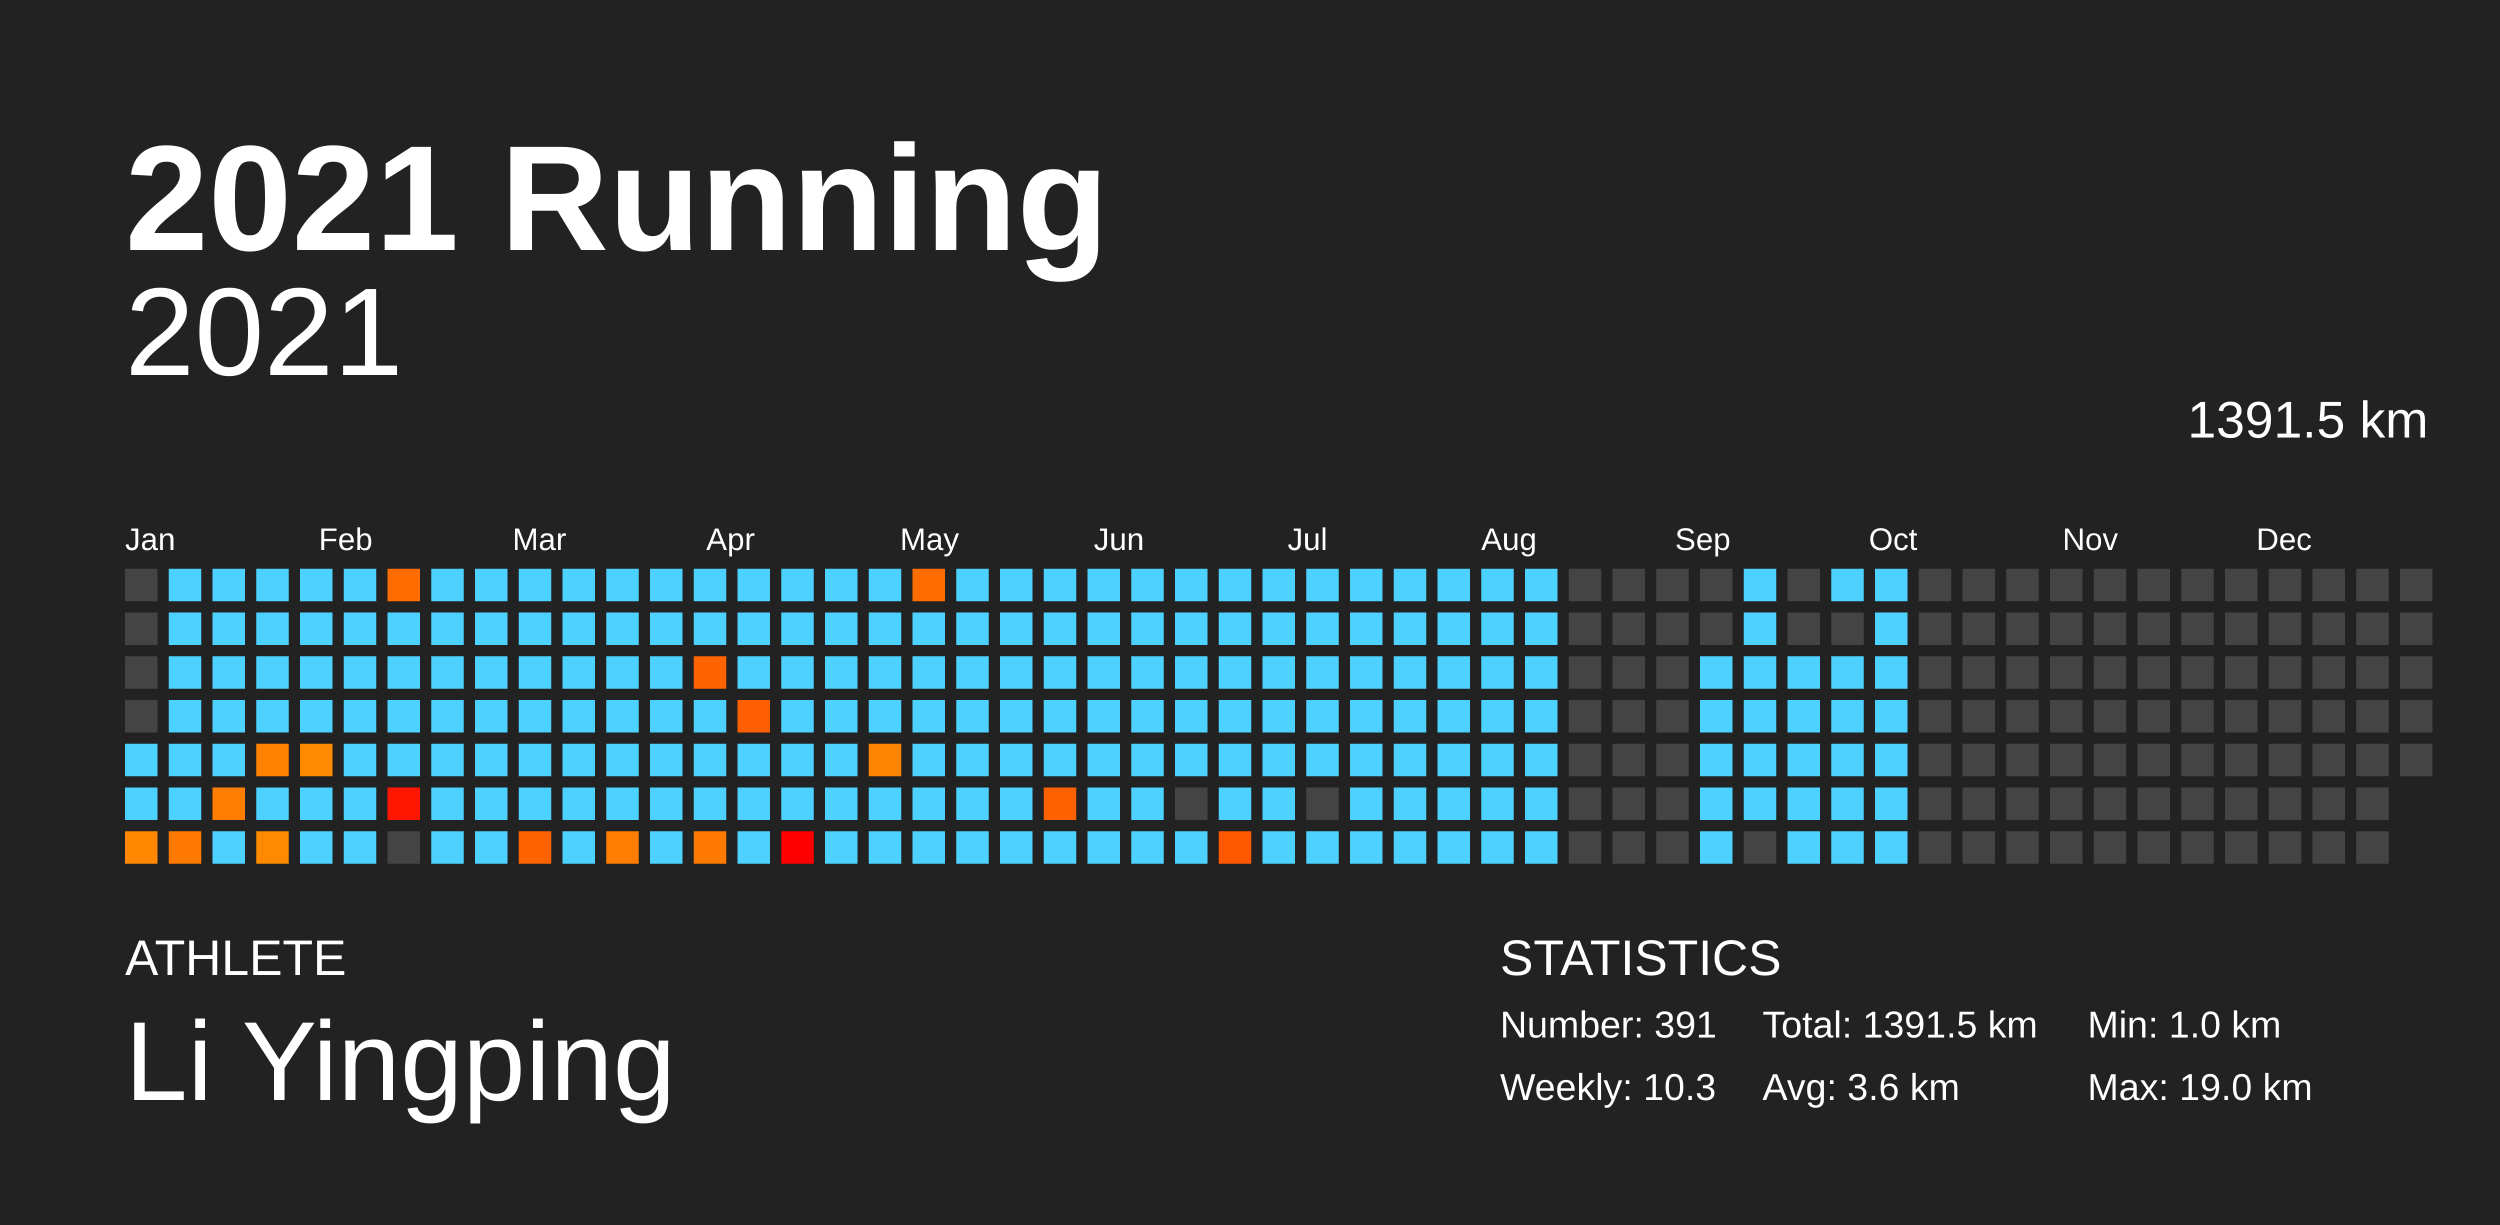
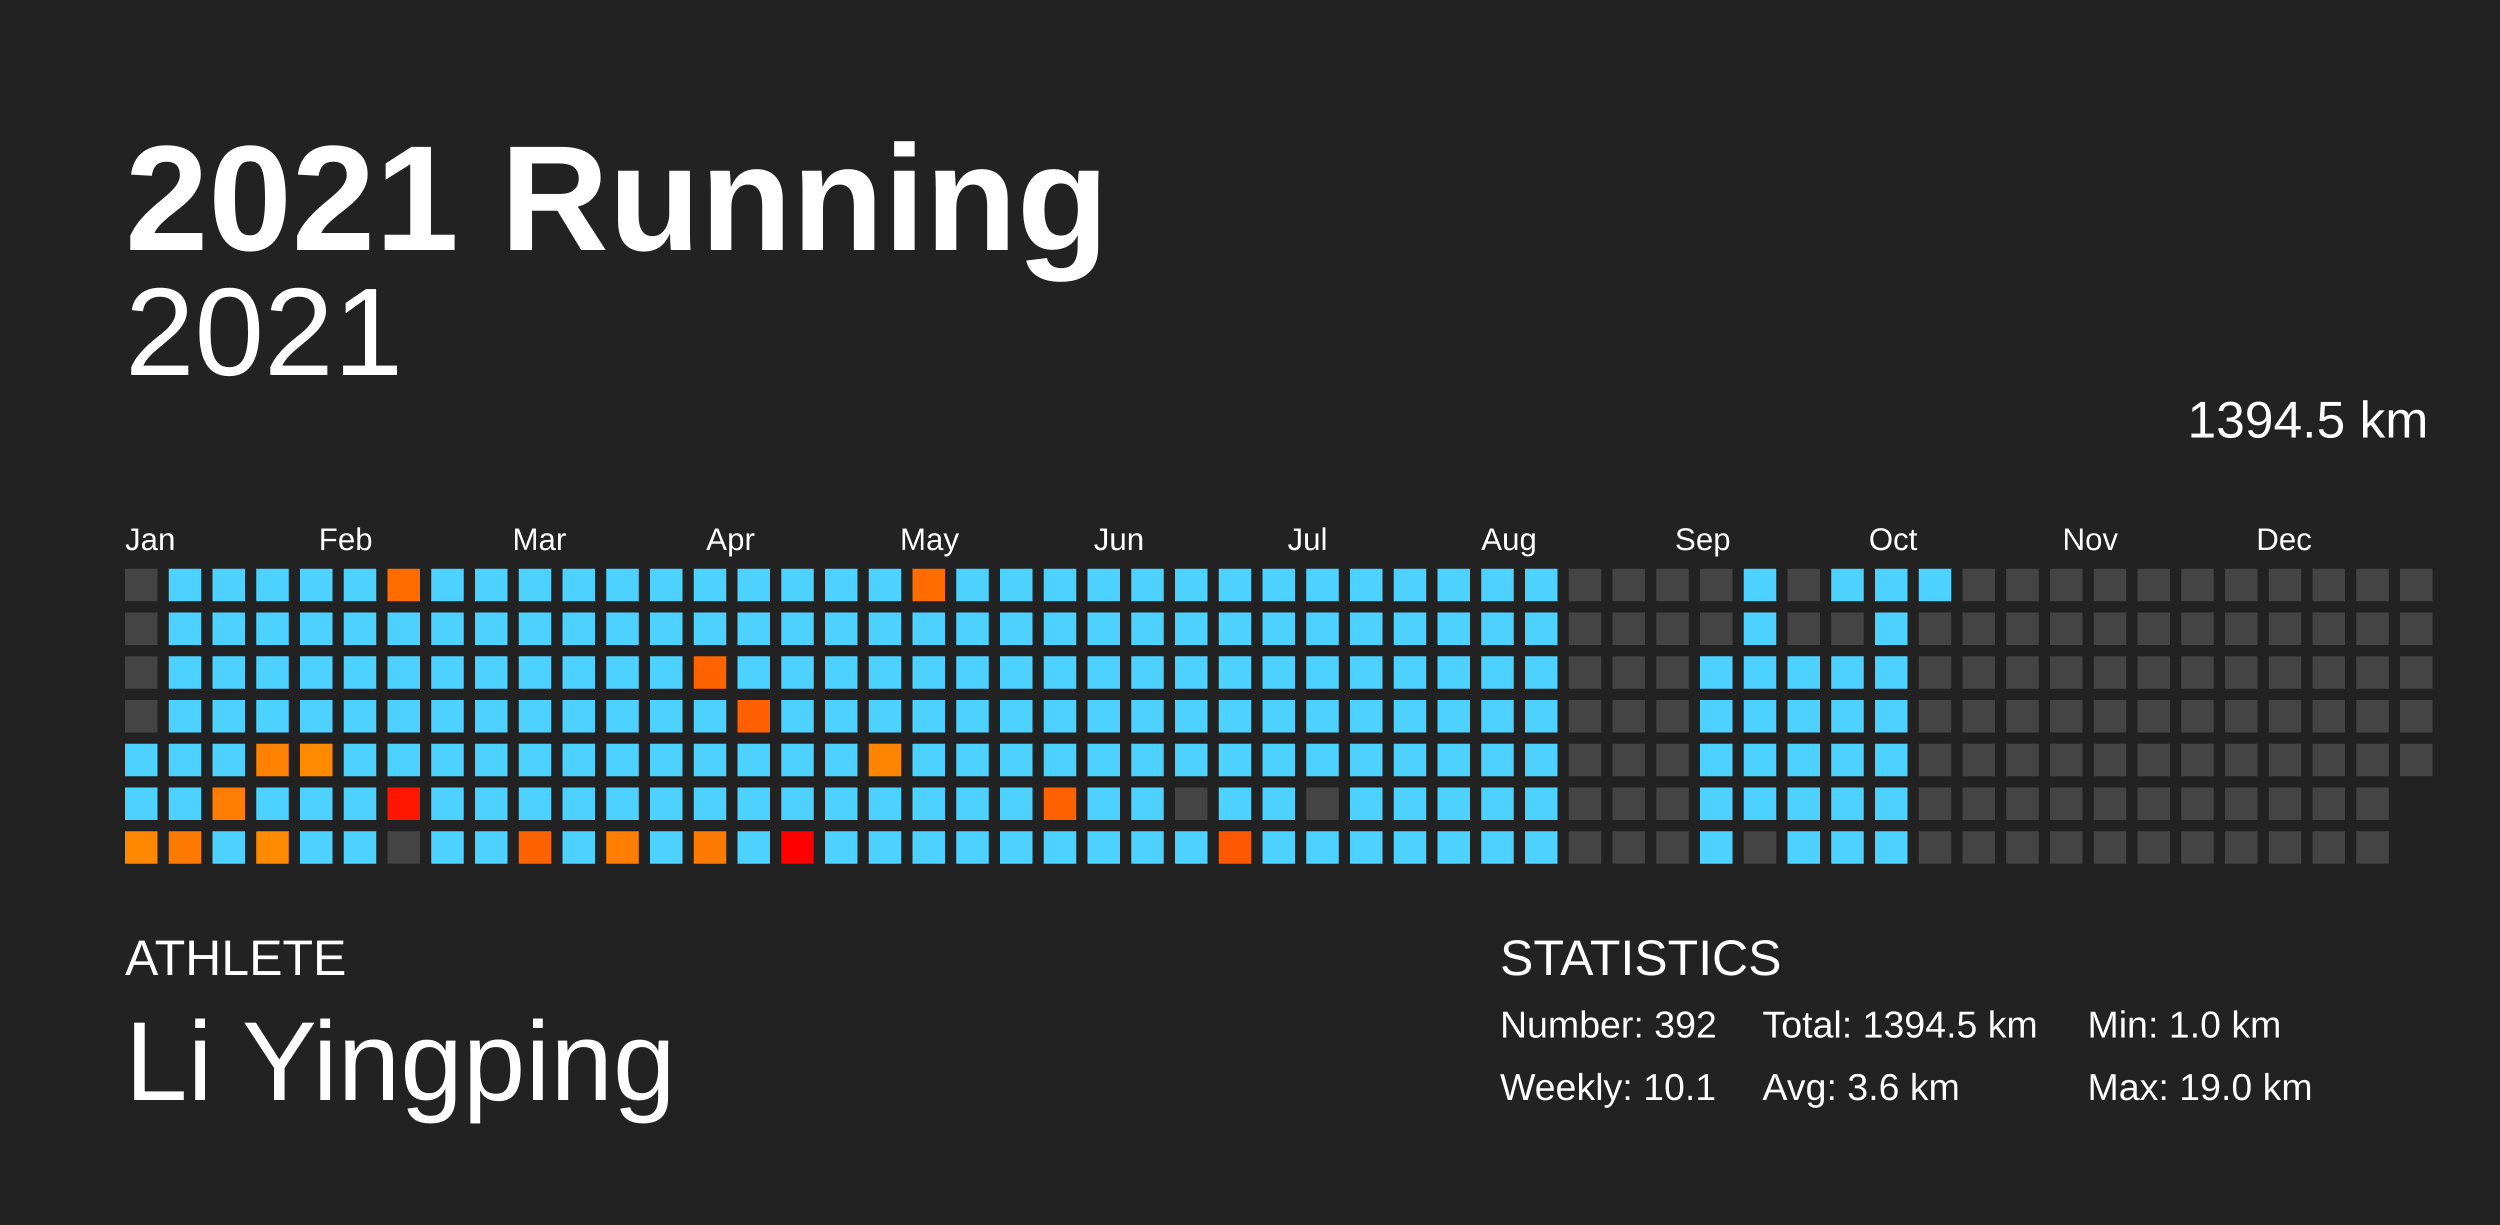
<svg xmlns="http://www.w3.org/2000/svg" baseProfile="full" height="98mm" version="1.1" viewBox="0,0,200,98" width="200mm">
  <defs />
  <rect fill="#222222" height="98" width="200" x="0" y="0" />
  <text fill="#FFFFFF" style="font-size:12px; font-family:Arial; font-weight:bold;" x="10" y="20">2021 Running</text>
  <text fill="#FFFFFF" style="font-size:4px; font-family:Arial" x="10" y="78">ATHLETE</text>
  <text fill="#FFFFFF" style="font-size:9px; font-family:Arial" x="10" y="88">Li Yingping</text>
  <text fill="#FFFFFF" style="font-size:4px; font-family:Arial" x="120" y="78">STATISTICS</text>
-   <text fill="#FFFFFF" style="font-size:3px; font-family:Arial" x="120" y="83">Number: 391</text>
-   <text fill="#FFFFFF" style="font-size:3px; font-family:Arial" x="120" y="88">Weekly: 10.3</text>
-   <text fill="#FFFFFF" style="font-size:3px; font-family:Arial" x="141" y="83">Total: 1391.5 km</text>
+   <text fill="#FFFFFF" style="font-size:3px; font-family:Arial" x="120" y="83">Number: 392</text>
+   <text fill="#FFFFFF" style="font-size:3px; font-family:Arial" x="120" y="88">Weekly: 10.1</text>
+   <text fill="#FFFFFF" style="font-size:3px; font-family:Arial" x="141" y="83">Total: 1394.5 km</text>
  <text fill="#FFFFFF" style="font-size:3px; font-family:Arial" x="141" y="88">Avg: 3.6 km</text>
  <text fill="#FFFFFF" style="font-size:3px; font-family:Arial" x="167" y="83">Min: 1.0 km</text>
  <text fill="#FFFFFF" style="font-size:3px; font-family:Arial" x="167" y="88">Max: 19.0 km</text>
  <text alignment-baseline="hanging" fill="#FFFFFF" style="font-size:10.0px; font-family:Arial;" x="10" y="30">2021</text>
-   <text alignment-baseline="hanging" fill="#FFFFFF" style="font-size:4.125px; font-family:Arial;" x="175" y="35">1391.5 km</text>
+   <text alignment-baseline="hanging" fill="#FFFFFF" style="font-size:4.125px; font-family:Arial;" x="175" y="35">1394.5 km</text>
  <text fill="#FFFFFF" style="font-size:2.5px; font-family:Arial" x="10.0" y="44">Jan</text>
  <text fill="#FFFFFF" style="font-size:2.5px; font-family:Arial" x="25.5" y="44">Feb</text>
  <text fill="#FFFFFF" style="font-size:2.5px; font-family:Arial" x="41.0" y="44">Mar</text>
  <text fill="#FFFFFF" style="font-size:2.5px; font-family:Arial" x="56.5" y="44">Apr</text>
  <text fill="#FFFFFF" style="font-size:2.5px; font-family:Arial" x="72.0" y="44">May</text>
  <text fill="#FFFFFF" style="font-size:2.5px; font-family:Arial" x="87.5" y="44">Jun</text>
  <text fill="#FFFFFF" style="font-size:2.5px; font-family:Arial" x="103.0" y="44">Jul</text>
  <text fill="#FFFFFF" style="font-size:2.5px; font-family:Arial" x="118.5" y="44">Aug</text>
  <text fill="#FFFFFF" style="font-size:2.5px; font-family:Arial" x="134.0" y="44">Sep</text>
  <text fill="#FFFFFF" style="font-size:2.5px; font-family:Arial" x="149.5" y="44">Oct</text>
  <text fill="#FFFFFF" style="font-size:2.5px; font-family:Arial" x="165.0" y="44">Nov</text>
  <text fill="#FFFFFF" style="font-size:2.5px; font-family:Arial" x="180.5" y="44">Dec</text>
  <rect fill="#444444" height="2.6" width="2.6" x="10.0" y="45.5" />
  <rect fill="#444444" height="2.6" width="2.6" x="10.0" y="49.0" />
  <rect fill="#444444" height="2.6" width="2.6" x="10.0" y="52.5" />
  <rect fill="#444444" height="2.6" width="2.6" x="10.0" y="56.0" />
  <rect fill="#4dd2ff" height="2.6" width="2.6" x="10.0" y="59.5" />
  <rect fill="#4dd2ff" height="2.6" width="2.6" x="10.0" y="63.0" />
  <rect fill="#ff8800" height="2.6" width="2.6" x="10.0" y="66.5" />
  <rect fill="#4dd2ff" height="2.6" width="2.6" x="13.5" y="45.5" />
  <rect fill="#4dd2ff" height="2.6" width="2.6" x="13.5" y="49.0" />
  <rect fill="#4dd2ff" height="2.6" width="2.6" x="13.5" y="52.5" />
  <rect fill="#4dd2ff" height="2.6" width="2.6" x="13.5" y="56.0" />
  <rect fill="#4dd2ff" height="2.6" width="2.6" x="13.5" y="59.5" />
  <rect fill="#4dd2ff" height="2.6" width="2.6" x="13.5" y="63.0" />
  <rect fill="#ff7a00" height="2.6" width="2.6" x="13.5" y="66.5" />
  <rect fill="#4dd2ff" height="2.6" width="2.6" x="17.0" y="45.5" />
  <rect fill="#4dd2ff" height="2.6" width="2.6" x="17.0" y="49.0" />
  <rect fill="#4dd2ff" height="2.6" width="2.6" x="17.0" y="52.5" />
  <rect fill="#4dd2ff" height="2.6" width="2.6" x="17.0" y="56.0" />
  <rect fill="#4dd2ff" height="2.6" width="2.6" x="17.0" y="59.5" />
  <rect fill="#ff7d00" height="2.6" width="2.6" x="17.0" y="63.0" />
  <rect fill="#4dd2ff" height="2.6" width="2.6" x="17.0" y="66.5" />
  <rect fill="#4dd2ff" height="2.6" width="2.6" x="20.5" y="45.5" />
  <rect fill="#4dd2ff" height="2.6" width="2.6" x="20.5" y="49.0" />
  <rect fill="#4dd2ff" height="2.6" width="2.6" x="20.5" y="52.5" />
  <rect fill="#4dd2ff" height="2.6" width="2.6" x="20.5" y="56.0" />
  <rect fill="#ff8100" height="2.6" width="2.6" x="20.5" y="59.5" />
  <rect fill="#4dd2ff" height="2.6" width="2.6" x="20.5" y="63.0" />
  <rect fill="#ff8a00" height="2.6" width="2.6" x="20.5" y="66.5" />
  <rect fill="#4dd2ff" height="2.6" width="2.6" x="24.0" y="45.5" />
  <rect fill="#4dd2ff" height="2.6" width="2.6" x="24.0" y="49.0" />
  <rect fill="#4dd2ff" height="2.6" width="2.6" x="24.0" y="52.5" />
  <rect fill="#4dd2ff" height="2.6" width="2.6" x="24.0" y="56.0" />
  <rect fill="#ff8a00" height="2.6" width="2.6" x="24.0" y="59.5" />
  <rect fill="#4dd2ff" height="2.6" width="2.6" x="24.0" y="63.0" />
  <rect fill="#4dd2ff" height="2.6" width="2.6" x="24.0" y="66.5" />
  <rect fill="#4dd2ff" height="2.6" width="2.6" x="27.5" y="45.5" />
  <rect fill="#4dd2ff" height="2.6" width="2.6" x="27.5" y="49.0" />
  <rect fill="#4dd2ff" height="2.6" width="2.6" x="27.5" y="52.5" />
  <rect fill="#4dd2ff" height="2.6" width="2.6" x="27.5" y="56.0" />
  <rect fill="#4dd2ff" height="2.6" width="2.6" x="27.5" y="59.5" />
  <rect fill="#4dd2ff" height="2.6" width="2.6" x="27.5" y="63.0" />
  <rect fill="#4dd2ff" height="2.6" width="2.6" x="27.5" y="66.5" />
  <rect fill="#ff6d00" height="2.6" width="2.6" x="31.0" y="45.5" />
  <rect fill="#4dd2ff" height="2.6" width="2.6" x="31.0" y="49.0" />
  <rect fill="#4dd2ff" height="2.6" width="2.6" x="31.0" y="52.5" />
  <rect fill="#4dd2ff" height="2.6" width="2.6" x="31.0" y="56.0" />
  <rect fill="#4dd2ff" height="2.6" width="2.6" x="31.0" y="59.5" />
  <rect fill="#ff1600" height="2.6" width="2.6" x="31.0" y="63.0" />
  <rect fill="#444444" height="2.6" width="2.6" x="31.0" y="66.5" />
  <rect fill="#4dd2ff" height="2.6" width="2.6" x="34.5" y="45.5" />
  <rect fill="#4dd2ff" height="2.6" width="2.6" x="34.5" y="49.0" />
  <rect fill="#4dd2ff" height="2.6" width="2.6" x="34.5" y="52.5" />
  <rect fill="#4dd2ff" height="2.6" width="2.6" x="34.5" y="56.0" />
  <rect fill="#4dd2ff" height="2.6" width="2.6" x="34.5" y="59.5" />
  <rect fill="#4dd2ff" height="2.6" width="2.6" x="34.5" y="63.0" />
  <rect fill="#4dd2ff" height="2.6" width="2.6" x="34.5" y="66.5" />
  <rect fill="#4dd2ff" height="2.6" width="2.6" x="38.0" y="45.5" />
  <rect fill="#4dd2ff" height="2.6" width="2.6" x="38.0" y="49.0" />
  <rect fill="#4dd2ff" height="2.6" width="2.6" x="38.0" y="52.5" />
  <rect fill="#4dd2ff" height="2.6" width="2.6" x="38.0" y="56.0" />
  <rect fill="#4dd2ff" height="2.6" width="2.6" x="38.0" y="59.5" />
  <rect fill="#4dd2ff" height="2.6" width="2.6" x="38.0" y="63.0" />
  <rect fill="#4dd2ff" height="2.6" width="2.6" x="38.0" y="66.5" />
  <rect fill="#4dd2ff" height="2.6" width="2.6" x="41.5" y="45.5" />
  <rect fill="#4dd2ff" height="2.6" width="2.6" x="41.5" y="49.0" />
  <rect fill="#4dd2ff" height="2.6" width="2.6" x="41.5" y="52.5" />
  <rect fill="#4dd2ff" height="2.6" width="2.6" x="41.5" y="56.0" />
  <rect fill="#4dd2ff" height="2.6" width="2.6" x="41.5" y="59.5" />
  <rect fill="#4dd2ff" height="2.6" width="2.6" x="41.5" y="63.0" />
  <rect fill="#ff6300" height="2.6" width="2.6" x="41.5" y="66.5" />
  <rect fill="#4dd2ff" height="2.6" width="2.6" x="45.0" y="45.5" />
  <rect fill="#4dd2ff" height="2.6" width="2.6" x="45.0" y="49.0" />
  <rect fill="#4dd2ff" height="2.6" width="2.6" x="45.0" y="52.5" />
  <rect fill="#4dd2ff" height="2.6" width="2.6" x="45.0" y="56.0" />
  <rect fill="#4dd2ff" height="2.6" width="2.6" x="45.0" y="59.5" />
  <rect fill="#4dd2ff" height="2.6" width="2.6" x="45.0" y="63.0" />
  <rect fill="#4dd2ff" height="2.6" width="2.6" x="45.0" y="66.5" />
  <rect fill="#4dd2ff" height="2.6" width="2.6" x="48.5" y="45.5" />
  <rect fill="#4dd2ff" height="2.6" width="2.6" x="48.5" y="49.0" />
  <rect fill="#4dd2ff" height="2.6" width="2.6" x="48.5" y="52.5" />
  <rect fill="#4dd2ff" height="2.6" width="2.6" x="48.5" y="56.0" />
  <rect fill="#4dd2ff" height="2.6" width="2.6" x="48.5" y="59.5" />
  <rect fill="#4dd2ff" height="2.6" width="2.6" x="48.5" y="63.0" />
  <rect fill="#ff7d00" height="2.6" width="2.6" x="48.5" y="66.5" />
  <rect fill="#4dd2ff" height="2.6" width="2.6" x="52.0" y="45.5" />
  <rect fill="#4dd2ff" height="2.6" width="2.6" x="52.0" y="49.0" />
  <rect fill="#4dd2ff" height="2.6" width="2.6" x="52.0" y="52.5" />
  <rect fill="#4dd2ff" height="2.6" width="2.6" x="52.0" y="56.0" />
  <rect fill="#4dd2ff" height="2.6" width="2.6" x="52.0" y="59.5" />
  <rect fill="#4dd2ff" height="2.6" width="2.6" x="52.0" y="63.0" />
  <rect fill="#4dd2ff" height="2.6" width="2.6" x="52.0" y="66.5" />
  <rect fill="#4dd2ff" height="2.6" width="2.6" x="55.5" y="45.5" />
  <rect fill="#4dd2ff" height="2.6" width="2.6" x="55.5" y="49.0" />
  <rect fill="#ff6300" height="2.6" width="2.6" x="55.5" y="52.5" />
  <rect fill="#4dd2ff" height="2.6" width="2.6" x="55.5" y="56.0" />
  <rect fill="#4dd2ff" height="2.6" width="2.6" x="55.5" y="59.5" />
  <rect fill="#4dd2ff" height="2.6" width="2.6" x="55.5" y="63.0" />
  <rect fill="#ff7a00" height="2.6" width="2.6" x="55.5" y="66.5" />
  <rect fill="#4dd2ff" height="2.6" width="2.6" x="59.0" y="45.5" />
  <rect fill="#4dd2ff" height="2.6" width="2.6" x="59.0" y="49.0" />
  <rect fill="#4dd2ff" height="2.6" width="2.6" x="59.0" y="52.5" />
  <rect fill="#ff5f00" height="2.6" width="2.6" x="59.0" y="56.0" />
  <rect fill="#4dd2ff" height="2.6" width="2.6" x="59.0" y="59.5" />
  <rect fill="#4dd2ff" height="2.6" width="2.6" x="59.0" y="63.0" />
  <rect fill="#4dd2ff" height="2.6" width="2.6" x="59.0" y="66.5" />
  <rect fill="#4dd2ff" height="2.6" width="2.6" x="62.5" y="45.5" />
  <rect fill="#4dd2ff" height="2.6" width="2.6" x="62.5" y="49.0" />
  <rect fill="#4dd2ff" height="2.6" width="2.6" x="62.5" y="52.5" />
  <rect fill="#4dd2ff" height="2.6" width="2.6" x="62.5" y="56.0" />
  <rect fill="#4dd2ff" height="2.6" width="2.6" x="62.5" y="59.5" />
  <rect fill="#4dd2ff" height="2.6" width="2.6" x="62.5" y="63.0" />
  <rect fill="red" height="2.6" width="2.6" x="62.5" y="66.5" />
  <rect fill="#4dd2ff" height="2.6" width="2.6" x="66.0" y="45.5" />
  <rect fill="#4dd2ff" height="2.6" width="2.6" x="66.0" y="49.0" />
  <rect fill="#4dd2ff" height="2.6" width="2.6" x="66.0" y="52.5" />
  <rect fill="#4dd2ff" height="2.6" width="2.6" x="66.0" y="56.0" />
  <rect fill="#4dd2ff" height="2.6" width="2.6" x="66.0" y="59.5" />
  <rect fill="#4dd2ff" height="2.6" width="2.6" x="66.0" y="63.0" />
  <rect fill="#4dd2ff" height="2.6" width="2.6" x="66.0" y="66.5" />
  <rect fill="#4dd2ff" height="2.6" width="2.6" x="69.5" y="45.5" />
  <rect fill="#4dd2ff" height="2.6" width="2.6" x="69.5" y="49.0" />
  <rect fill="#4dd2ff" height="2.6" width="2.6" x="69.5" y="52.5" />
  <rect fill="#4dd2ff" height="2.6" width="2.6" x="69.5" y="56.0" />
  <rect fill="#ff8500" height="2.6" width="2.6" x="69.5" y="59.5" />
  <rect fill="#4dd2ff" height="2.6" width="2.6" x="69.5" y="63.0" />
  <rect fill="#4dd2ff" height="2.6" width="2.6" x="69.5" y="66.5" />
  <rect fill="#ff6c00" height="2.6" width="2.6" x="73.0" y="45.5" />
  <rect fill="#4dd2ff" height="2.6" width="2.6" x="73.0" y="49.0" />
  <rect fill="#4dd2ff" height="2.6" width="2.6" x="73.0" y="52.5" />
  <rect fill="#4dd2ff" height="2.6" width="2.6" x="73.0" y="56.0" />
  <rect fill="#4dd2ff" height="2.6" width="2.6" x="73.0" y="59.5" />
  <rect fill="#4dd2ff" height="2.6" width="2.6" x="73.0" y="63.0" />
  <rect fill="#4dd2ff" height="2.6" width="2.6" x="73.0" y="66.5" />
  <rect fill="#4dd2ff" height="2.6" width="2.6" x="76.5" y="45.5" />
  <rect fill="#4dd2ff" height="2.6" width="2.6" x="76.5" y="49.0" />
  <rect fill="#4dd2ff" height="2.6" width="2.6" x="76.5" y="52.5" />
  <rect fill="#4dd2ff" height="2.6" width="2.6" x="76.5" y="56.0" />
  <rect fill="#4dd2ff" height="2.6" width="2.6" x="76.5" y="59.5" />
  <rect fill="#4dd2ff" height="2.6" width="2.6" x="76.5" y="63.0" />
  <rect fill="#4dd2ff" height="2.6" width="2.6" x="76.5" y="66.5" />
  <rect fill="#4dd2ff" height="2.6" width="2.6" x="80.0" y="45.5" />
  <rect fill="#4dd2ff" height="2.6" width="2.6" x="80.0" y="49.0" />
  <rect fill="#4dd2ff" height="2.6" width="2.6" x="80.0" y="52.5" />
  <rect fill="#4dd2ff" height="2.6" width="2.6" x="80.0" y="56.0" />
  <rect fill="#4dd2ff" height="2.6" width="2.6" x="80.0" y="59.5" />
  <rect fill="#4dd2ff" height="2.6" width="2.6" x="80.0" y="63.0" />
  <rect fill="#4dd2ff" height="2.6" width="2.6" x="80.0" y="66.5" />
  <rect fill="#4dd2ff" height="2.6" width="2.6" x="83.5" y="45.5" />
  <rect fill="#4dd2ff" height="2.6" width="2.6" x="83.5" y="49.0" />
  <rect fill="#4dd2ff" height="2.6" width="2.6" x="83.5" y="52.5" />
  <rect fill="#4dd2ff" height="2.6" width="2.6" x="83.5" y="56.0" />
  <rect fill="#4dd2ff" height="2.6" width="2.6" x="83.5" y="59.5" />
  <rect fill="#ff6100" height="2.6" width="2.6" x="83.5" y="63.0" />
  <rect fill="#4dd2ff" height="2.6" width="2.6" x="83.5" y="66.5" />
  <rect fill="#4dd2ff" height="2.6" width="2.6" x="87.0" y="45.5" />
  <rect fill="#4dd2ff" height="2.6" width="2.6" x="87.0" y="49.0" />
  <rect fill="#4dd2ff" height="2.6" width="2.6" x="87.0" y="52.5" />
  <rect fill="#4dd2ff" height="2.6" width="2.6" x="87.0" y="56.0" />
  <rect fill="#4dd2ff" height="2.6" width="2.6" x="87.0" y="59.5" />
  <rect fill="#4dd2ff" height="2.6" width="2.6" x="87.0" y="63.0" />
  <rect fill="#4dd2ff" height="2.6" width="2.6" x="87.0" y="66.5" />
  <rect fill="#4dd2ff" height="2.6" width="2.6" x="90.5" y="45.5" />
  <rect fill="#4dd2ff" height="2.6" width="2.6" x="90.5" y="49.0" />
  <rect fill="#4dd2ff" height="2.6" width="2.6" x="90.5" y="52.5" />
  <rect fill="#4dd2ff" height="2.6" width="2.6" x="90.5" y="56.0" />
  <rect fill="#4dd2ff" height="2.6" width="2.6" x="90.5" y="59.5" />
  <rect fill="#4dd2ff" height="2.6" width="2.6" x="90.5" y="63.0" />
  <rect fill="#4dd2ff" height="2.6" width="2.6" x="90.5" y="66.5" />
  <rect fill="#4dd2ff" height="2.6" width="2.6" x="94.0" y="45.5" />
  <rect fill="#4dd2ff" height="2.6" width="2.6" x="94.0" y="49.0" />
  <rect fill="#4dd2ff" height="2.6" width="2.6" x="94.0" y="52.5" />
  <rect fill="#4dd2ff" height="2.6" width="2.6" x="94.0" y="56.0" />
  <rect fill="#4dd2ff" height="2.6" width="2.6" x="94.0" y="59.5" />
  <rect fill="#444444" height="2.6" width="2.6" x="94.0" y="63.0" />
  <rect fill="#4dd2ff" height="2.6" width="2.6" x="94.0" y="66.5" />
  <rect fill="#4dd2ff" height="2.6" width="2.6" x="97.5" y="45.5" />
  <rect fill="#4dd2ff" height="2.6" width="2.6" x="97.5" y="49.0" />
  <rect fill="#4dd2ff" height="2.6" width="2.6" x="97.5" y="52.5" />
  <rect fill="#4dd2ff" height="2.6" width="2.6" x="97.5" y="56.0" />
  <rect fill="#4dd2ff" height="2.6" width="2.6" x="97.5" y="59.5" />
  <rect fill="#4dd2ff" height="2.6" width="2.6" x="97.5" y="63.0" />
  <rect fill="#ff5900" height="2.6" width="2.6" x="97.5" y="66.5" />
  <rect fill="#4dd2ff" height="2.6" width="2.6" x="101.0" y="45.5" />
  <rect fill="#4dd2ff" height="2.6" width="2.6" x="101.0" y="49.0" />
  <rect fill="#4dd2ff" height="2.6" width="2.6" x="101.0" y="52.5" />
  <rect fill="#4dd2ff" height="2.6" width="2.6" x="101.0" y="56.0" />
  <rect fill="#4dd2ff" height="2.6" width="2.6" x="101.0" y="59.5" />
  <rect fill="#4dd2ff" height="2.6" width="2.6" x="101.0" y="63.0" />
  <rect fill="#4dd2ff" height="2.6" width="2.6" x="101.0" y="66.5" />
  <rect fill="#4dd2ff" height="2.6" width="2.6" x="104.5" y="45.5" />
  <rect fill="#4dd2ff" height="2.6" width="2.6" x="104.5" y="49.0" />
  <rect fill="#4dd2ff" height="2.6" width="2.6" x="104.5" y="52.5" />
  <rect fill="#4dd2ff" height="2.6" width="2.6" x="104.5" y="56.0" />
  <rect fill="#4dd2ff" height="2.6" width="2.6" x="104.5" y="59.5" />
  <rect fill="#444444" height="2.6" width="2.6" x="104.5" y="63.0" />
  <rect fill="#4dd2ff" height="2.6" width="2.6" x="104.5" y="66.5" />
  <rect fill="#4dd2ff" height="2.6" width="2.6" x="108.0" y="45.5" />
  <rect fill="#4dd2ff" height="2.6" width="2.6" x="108.0" y="49.0" />
  <rect fill="#4dd2ff" height="2.6" width="2.6" x="108.0" y="52.5" />
  <rect fill="#4dd2ff" height="2.6" width="2.6" x="108.0" y="56.0" />
  <rect fill="#4dd2ff" height="2.6" width="2.6" x="108.0" y="59.5" />
  <rect fill="#4dd2ff" height="2.6" width="2.6" x="108.0" y="63.0" />
  <rect fill="#4dd2ff" height="2.6" width="2.6" x="108.0" y="66.5" />
  <rect fill="#4dd2ff" height="2.6" width="2.6" x="111.5" y="45.5" />
  <rect fill="#4dd2ff" height="2.6" width="2.6" x="111.5" y="49.0" />
  <rect fill="#4dd2ff" height="2.6" width="2.6" x="111.5" y="52.5" />
  <rect fill="#4dd2ff" height="2.6" width="2.6" x="111.5" y="56.0" />
  <rect fill="#4dd2ff" height="2.6" width="2.6" x="111.5" y="59.5" />
  <rect fill="#4dd2ff" height="2.6" width="2.6" x="111.5" y="63.0" />
  <rect fill="#4dd2ff" height="2.6" width="2.6" x="111.5" y="66.5" />
  <rect fill="#4dd2ff" height="2.6" width="2.6" x="115.0" y="45.5" />
  <rect fill="#4dd2ff" height="2.6" width="2.6" x="115.0" y="49.0" />
  <rect fill="#4dd2ff" height="2.6" width="2.6" x="115.0" y="52.5" />
  <rect fill="#4dd2ff" height="2.6" width="2.6" x="115.0" y="56.0" />
  <rect fill="#4dd2ff" height="2.6" width="2.6" x="115.0" y="59.5" />
  <rect fill="#4dd2ff" height="2.6" width="2.6" x="115.0" y="63.0" />
  <rect fill="#4dd2ff" height="2.6" width="2.6" x="115.0" y="66.5" />
  <rect fill="#4dd2ff" height="2.6" width="2.6" x="118.5" y="45.5" />
  <rect fill="#4dd2ff" height="2.6" width="2.6" x="118.5" y="49.0" />
  <rect fill="#4dd2ff" height="2.6" width="2.6" x="118.5" y="52.5" />
  <rect fill="#4dd2ff" height="2.6" width="2.6" x="118.5" y="56.0" />
  <rect fill="#4dd2ff" height="2.6" width="2.6" x="118.5" y="59.5" />
  <rect fill="#4dd2ff" height="2.6" width="2.6" x="118.5" y="63.0" />
  <rect fill="#4dd2ff" height="2.6" width="2.6" x="118.5" y="66.5" />
  <rect fill="#4dd2ff" height="2.6" width="2.6" x="122.0" y="45.5" />
  <rect fill="#4dd2ff" height="2.6" width="2.6" x="122.0" y="49.0" />
  <rect fill="#4dd2ff" height="2.6" width="2.6" x="122.0" y="52.5" />
  <rect fill="#4dd2ff" height="2.6" width="2.6" x="122.0" y="56.0" />
  <rect fill="#4dd2ff" height="2.6" width="2.6" x="122.0" y="59.5" />
  <rect fill="#4dd2ff" height="2.6" width="2.6" x="122.0" y="63.0" />
  <rect fill="#4dd2ff" height="2.6" width="2.6" x="122.0" y="66.5" />
  <rect fill="#444444" height="2.6" width="2.6" x="125.5" y="45.5" />
  <rect fill="#444444" height="2.6" width="2.6" x="125.5" y="49.0" />
  <rect fill="#444444" height="2.6" width="2.6" x="125.5" y="52.5" />
  <rect fill="#444444" height="2.6" width="2.6" x="125.5" y="56.0" />
  <rect fill="#444444" height="2.6" width="2.6" x="125.5" y="59.5" />
  <rect fill="#444444" height="2.6" width="2.6" x="125.5" y="63.0" />
  <rect fill="#444444" height="2.6" width="2.6" x="125.5" y="66.5" />
  <rect fill="#444444" height="2.6" width="2.6" x="129.0" y="45.5" />
  <rect fill="#444444" height="2.6" width="2.6" x="129.0" y="49.0" />
  <rect fill="#444444" height="2.6" width="2.6" x="129.0" y="52.5" />
  <rect fill="#444444" height="2.6" width="2.6" x="129.0" y="56.0" />
  <rect fill="#444444" height="2.6" width="2.6" x="129.0" y="59.5" />
  <rect fill="#444444" height="2.6" width="2.6" x="129.0" y="63.0" />
  <rect fill="#444444" height="2.6" width="2.6" x="129.0" y="66.5" />
  <rect fill="#444444" height="2.6" width="2.6" x="132.5" y="45.5" />
  <rect fill="#444444" height="2.6" width="2.6" x="132.5" y="49.0" />
  <rect fill="#444444" height="2.6" width="2.6" x="132.5" y="52.5" />
  <rect fill="#444444" height="2.6" width="2.6" x="132.5" y="56.0" />
  <rect fill="#444444" height="2.6" width="2.6" x="132.5" y="59.5" />
  <rect fill="#444444" height="2.6" width="2.6" x="132.5" y="63.0" />
  <rect fill="#444444" height="2.6" width="2.6" x="132.5" y="66.5" />
  <rect fill="#444444" height="2.6" width="2.6" x="136.0" y="45.5" />
  <rect fill="#444444" height="2.6" width="2.6" x="136.0" y="49.0" />
  <rect fill="#4dd2ff" height="2.6" width="2.6" x="136.0" y="52.5" />
  <rect fill="#4dd2ff" height="2.6" width="2.6" x="136.0" y="56.0" />
  <rect fill="#4dd2ff" height="2.6" width="2.6" x="136.0" y="59.5" />
  <rect fill="#4dd2ff" height="2.6" width="2.6" x="136.0" y="63.0" />
  <rect fill="#4dd2ff" height="2.6" width="2.6" x="136.0" y="66.5" />
  <rect fill="#4dd2ff" height="2.6" width="2.6" x="139.5" y="45.5" />
  <rect fill="#4dd2ff" height="2.6" width="2.6" x="139.5" y="49.0" />
  <rect fill="#4dd2ff" height="2.6" width="2.6" x="139.5" y="52.5" />
  <rect fill="#4dd2ff" height="2.6" width="2.6" x="139.5" y="56.0" />
  <rect fill="#4dd2ff" height="2.6" width="2.6" x="139.5" y="59.5" />
  <rect fill="#4dd2ff" height="2.6" width="2.6" x="139.5" y="63.0" />
  <rect fill="#444444" height="2.6" width="2.6" x="139.5" y="66.5" />
  <rect fill="#444444" height="2.6" width="2.6" x="143.0" y="45.5" />
  <rect fill="#444444" height="2.6" width="2.6" x="143.0" y="49.0" />
  <rect fill="#4dd2ff" height="2.6" width="2.6" x="143.0" y="52.5" />
  <rect fill="#4dd2ff" height="2.6" width="2.6" x="143.0" y="56.0" />
  <rect fill="#4dd2ff" height="2.6" width="2.6" x="143.0" y="59.5" />
  <rect fill="#4dd2ff" height="2.6" width="2.6" x="143.0" y="63.0" />
  <rect fill="#4dd2ff" height="2.6" width="2.6" x="143.0" y="66.5" />
  <rect fill="#4dd2ff" height="2.6" width="2.6" x="146.5" y="45.5" />
  <rect fill="#444444" height="2.6" width="2.6" x="146.5" y="49.0" />
  <rect fill="#4dd2ff" height="2.6" width="2.6" x="146.5" y="52.5" />
  <rect fill="#4dd2ff" height="2.6" width="2.6" x="146.5" y="56.0" />
  <rect fill="#4dd2ff" height="2.6" width="2.6" x="146.5" y="59.5" />
  <rect fill="#4dd2ff" height="2.6" width="2.6" x="146.5" y="63.0" />
  <rect fill="#4dd2ff" height="2.6" width="2.6" x="146.5" y="66.5" />
  <rect fill="#4dd2ff" height="2.6" width="2.6" x="150.0" y="45.5" />
  <rect fill="#4dd2ff" height="2.6" width="2.6" x="150.0" y="49.0" />
  <rect fill="#4dd2ff" height="2.6" width="2.6" x="150.0" y="52.5" />
  <rect fill="#4dd2ff" height="2.6" width="2.6" x="150.0" y="56.0" />
  <rect fill="#4dd2ff" height="2.6" width="2.6" x="150.0" y="59.5" />
  <rect fill="#4dd2ff" height="2.6" width="2.6" x="150.0" y="63.0" />
  <rect fill="#4dd2ff" height="2.6" width="2.6" x="150.0" y="66.5" />
-   <rect fill="#444444" height="2.6" width="2.6" x="153.5" y="45.5" />
+   <rect fill="#4dd2ff" height="2.6" width="2.6" x="153.5" y="45.5" />
  <rect fill="#444444" height="2.6" width="2.6" x="153.5" y="49.0" />
  <rect fill="#444444" height="2.6" width="2.6" x="153.5" y="52.5" />
  <rect fill="#444444" height="2.6" width="2.6" x="153.5" y="56.0" />
  <rect fill="#444444" height="2.6" width="2.6" x="153.5" y="59.5" />
  <rect fill="#444444" height="2.6" width="2.6" x="153.5" y="63.0" />
  <rect fill="#444444" height="2.6" width="2.6" x="153.5" y="66.5" />
  <rect fill="#444444" height="2.6" width="2.6" x="157.0" y="45.5" />
  <rect fill="#444444" height="2.6" width="2.6" x="157.0" y="49.0" />
  <rect fill="#444444" height="2.6" width="2.6" x="157.0" y="52.5" />
  <rect fill="#444444" height="2.6" width="2.6" x="157.0" y="56.0" />
  <rect fill="#444444" height="2.6" width="2.6" x="157.0" y="59.5" />
  <rect fill="#444444" height="2.6" width="2.6" x="157.0" y="63.0" />
  <rect fill="#444444" height="2.6" width="2.6" x="157.0" y="66.5" />
  <rect fill="#444444" height="2.6" width="2.6" x="160.5" y="45.5" />
  <rect fill="#444444" height="2.6" width="2.6" x="160.5" y="49.0" />
  <rect fill="#444444" height="2.6" width="2.6" x="160.5" y="52.5" />
  <rect fill="#444444" height="2.6" width="2.6" x="160.5" y="56.0" />
  <rect fill="#444444" height="2.6" width="2.6" x="160.5" y="59.5" />
  <rect fill="#444444" height="2.6" width="2.6" x="160.5" y="63.0" />
  <rect fill="#444444" height="2.6" width="2.6" x="160.5" y="66.5" />
  <rect fill="#444444" height="2.6" width="2.6" x="164.0" y="45.5" />
  <rect fill="#444444" height="2.6" width="2.6" x="164.0" y="49.0" />
  <rect fill="#444444" height="2.6" width="2.6" x="164.0" y="52.5" />
  <rect fill="#444444" height="2.6" width="2.6" x="164.0" y="56.0" />
  <rect fill="#444444" height="2.6" width="2.6" x="164.0" y="59.5" />
  <rect fill="#444444" height="2.6" width="2.6" x="164.0" y="63.0" />
  <rect fill="#444444" height="2.6" width="2.6" x="164.0" y="66.5" />
  <rect fill="#444444" height="2.6" width="2.6" x="167.5" y="45.5" />
  <rect fill="#444444" height="2.6" width="2.6" x="167.5" y="49.0" />
  <rect fill="#444444" height="2.6" width="2.6" x="167.5" y="52.5" />
  <rect fill="#444444" height="2.6" width="2.6" x="167.5" y="56.0" />
  <rect fill="#444444" height="2.6" width="2.6" x="167.5" y="59.5" />
  <rect fill="#444444" height="2.6" width="2.6" x="167.5" y="63.0" />
  <rect fill="#444444" height="2.6" width="2.6" x="167.5" y="66.5" />
  <rect fill="#444444" height="2.6" width="2.6" x="171.0" y="45.5" />
  <rect fill="#444444" height="2.6" width="2.6" x="171.0" y="49.0" />
  <rect fill="#444444" height="2.6" width="2.6" x="171.0" y="52.5" />
  <rect fill="#444444" height="2.6" width="2.6" x="171.0" y="56.0" />
  <rect fill="#444444" height="2.6" width="2.6" x="171.0" y="59.5" />
  <rect fill="#444444" height="2.6" width="2.6" x="171.0" y="63.0" />
  <rect fill="#444444" height="2.6" width="2.6" x="171.0" y="66.5" />
  <rect fill="#444444" height="2.6" width="2.6" x="174.5" y="45.5" />
  <rect fill="#444444" height="2.6" width="2.6" x="174.5" y="49.0" />
  <rect fill="#444444" height="2.6" width="2.6" x="174.5" y="52.5" />
  <rect fill="#444444" height="2.6" width="2.6" x="174.5" y="56.0" />
  <rect fill="#444444" height="2.6" width="2.6" x="174.5" y="59.5" />
  <rect fill="#444444" height="2.6" width="2.6" x="174.5" y="63.0" />
  <rect fill="#444444" height="2.6" width="2.6" x="174.5" y="66.5" />
  <rect fill="#444444" height="2.6" width="2.6" x="178.0" y="45.5" />
  <rect fill="#444444" height="2.6" width="2.6" x="178.0" y="49.0" />
  <rect fill="#444444" height="2.6" width="2.6" x="178.0" y="52.5" />
  <rect fill="#444444" height="2.6" width="2.6" x="178.0" y="56.0" />
  <rect fill="#444444" height="2.6" width="2.6" x="178.0" y="59.5" />
  <rect fill="#444444" height="2.6" width="2.6" x="178.0" y="63.0" />
  <rect fill="#444444" height="2.6" width="2.6" x="178.0" y="66.5" />
  <rect fill="#444444" height="2.6" width="2.6" x="181.5" y="45.5" />
  <rect fill="#444444" height="2.6" width="2.6" x="181.5" y="49.0" />
  <rect fill="#444444" height="2.6" width="2.6" x="181.5" y="52.5" />
  <rect fill="#444444" height="2.6" width="2.6" x="181.5" y="56.0" />
  <rect fill="#444444" height="2.6" width="2.6" x="181.5" y="59.5" />
  <rect fill="#444444" height="2.6" width="2.6" x="181.5" y="63.0" />
  <rect fill="#444444" height="2.6" width="2.6" x="181.5" y="66.5" />
  <rect fill="#444444" height="2.6" width="2.6" x="185.0" y="45.5" />
  <rect fill="#444444" height="2.6" width="2.6" x="185.0" y="49.0" />
  <rect fill="#444444" height="2.6" width="2.6" x="185.0" y="52.5" />
  <rect fill="#444444" height="2.6" width="2.6" x="185.0" y="56.0" />
  <rect fill="#444444" height="2.6" width="2.6" x="185.0" y="59.5" />
  <rect fill="#444444" height="2.6" width="2.6" x="185.0" y="63.0" />
  <rect fill="#444444" height="2.6" width="2.6" x="185.0" y="66.5" />
  <rect fill="#444444" height="2.6" width="2.6" x="188.5" y="45.5" />
  <rect fill="#444444" height="2.6" width="2.6" x="188.5" y="49.0" />
  <rect fill="#444444" height="2.6" width="2.6" x="188.5" y="52.5" />
  <rect fill="#444444" height="2.6" width="2.6" x="188.5" y="56.0" />
  <rect fill="#444444" height="2.6" width="2.6" x="188.5" y="59.5" />
  <rect fill="#444444" height="2.6" width="2.6" x="188.5" y="63.0" />
  <rect fill="#444444" height="2.6" width="2.6" x="188.5" y="66.5" />
  <rect fill="#444444" height="2.6" width="2.6" x="192.0" y="45.5" />
  <rect fill="#444444" height="2.6" width="2.6" x="192.0" y="49.0" />
  <rect fill="#444444" height="2.6" width="2.6" x="192.0" y="52.5" />
  <rect fill="#444444" height="2.6" width="2.6" x="192.0" y="56.0" />
  <rect fill="#444444" height="2.6" width="2.6" x="192.0" y="59.5" />
</svg>
